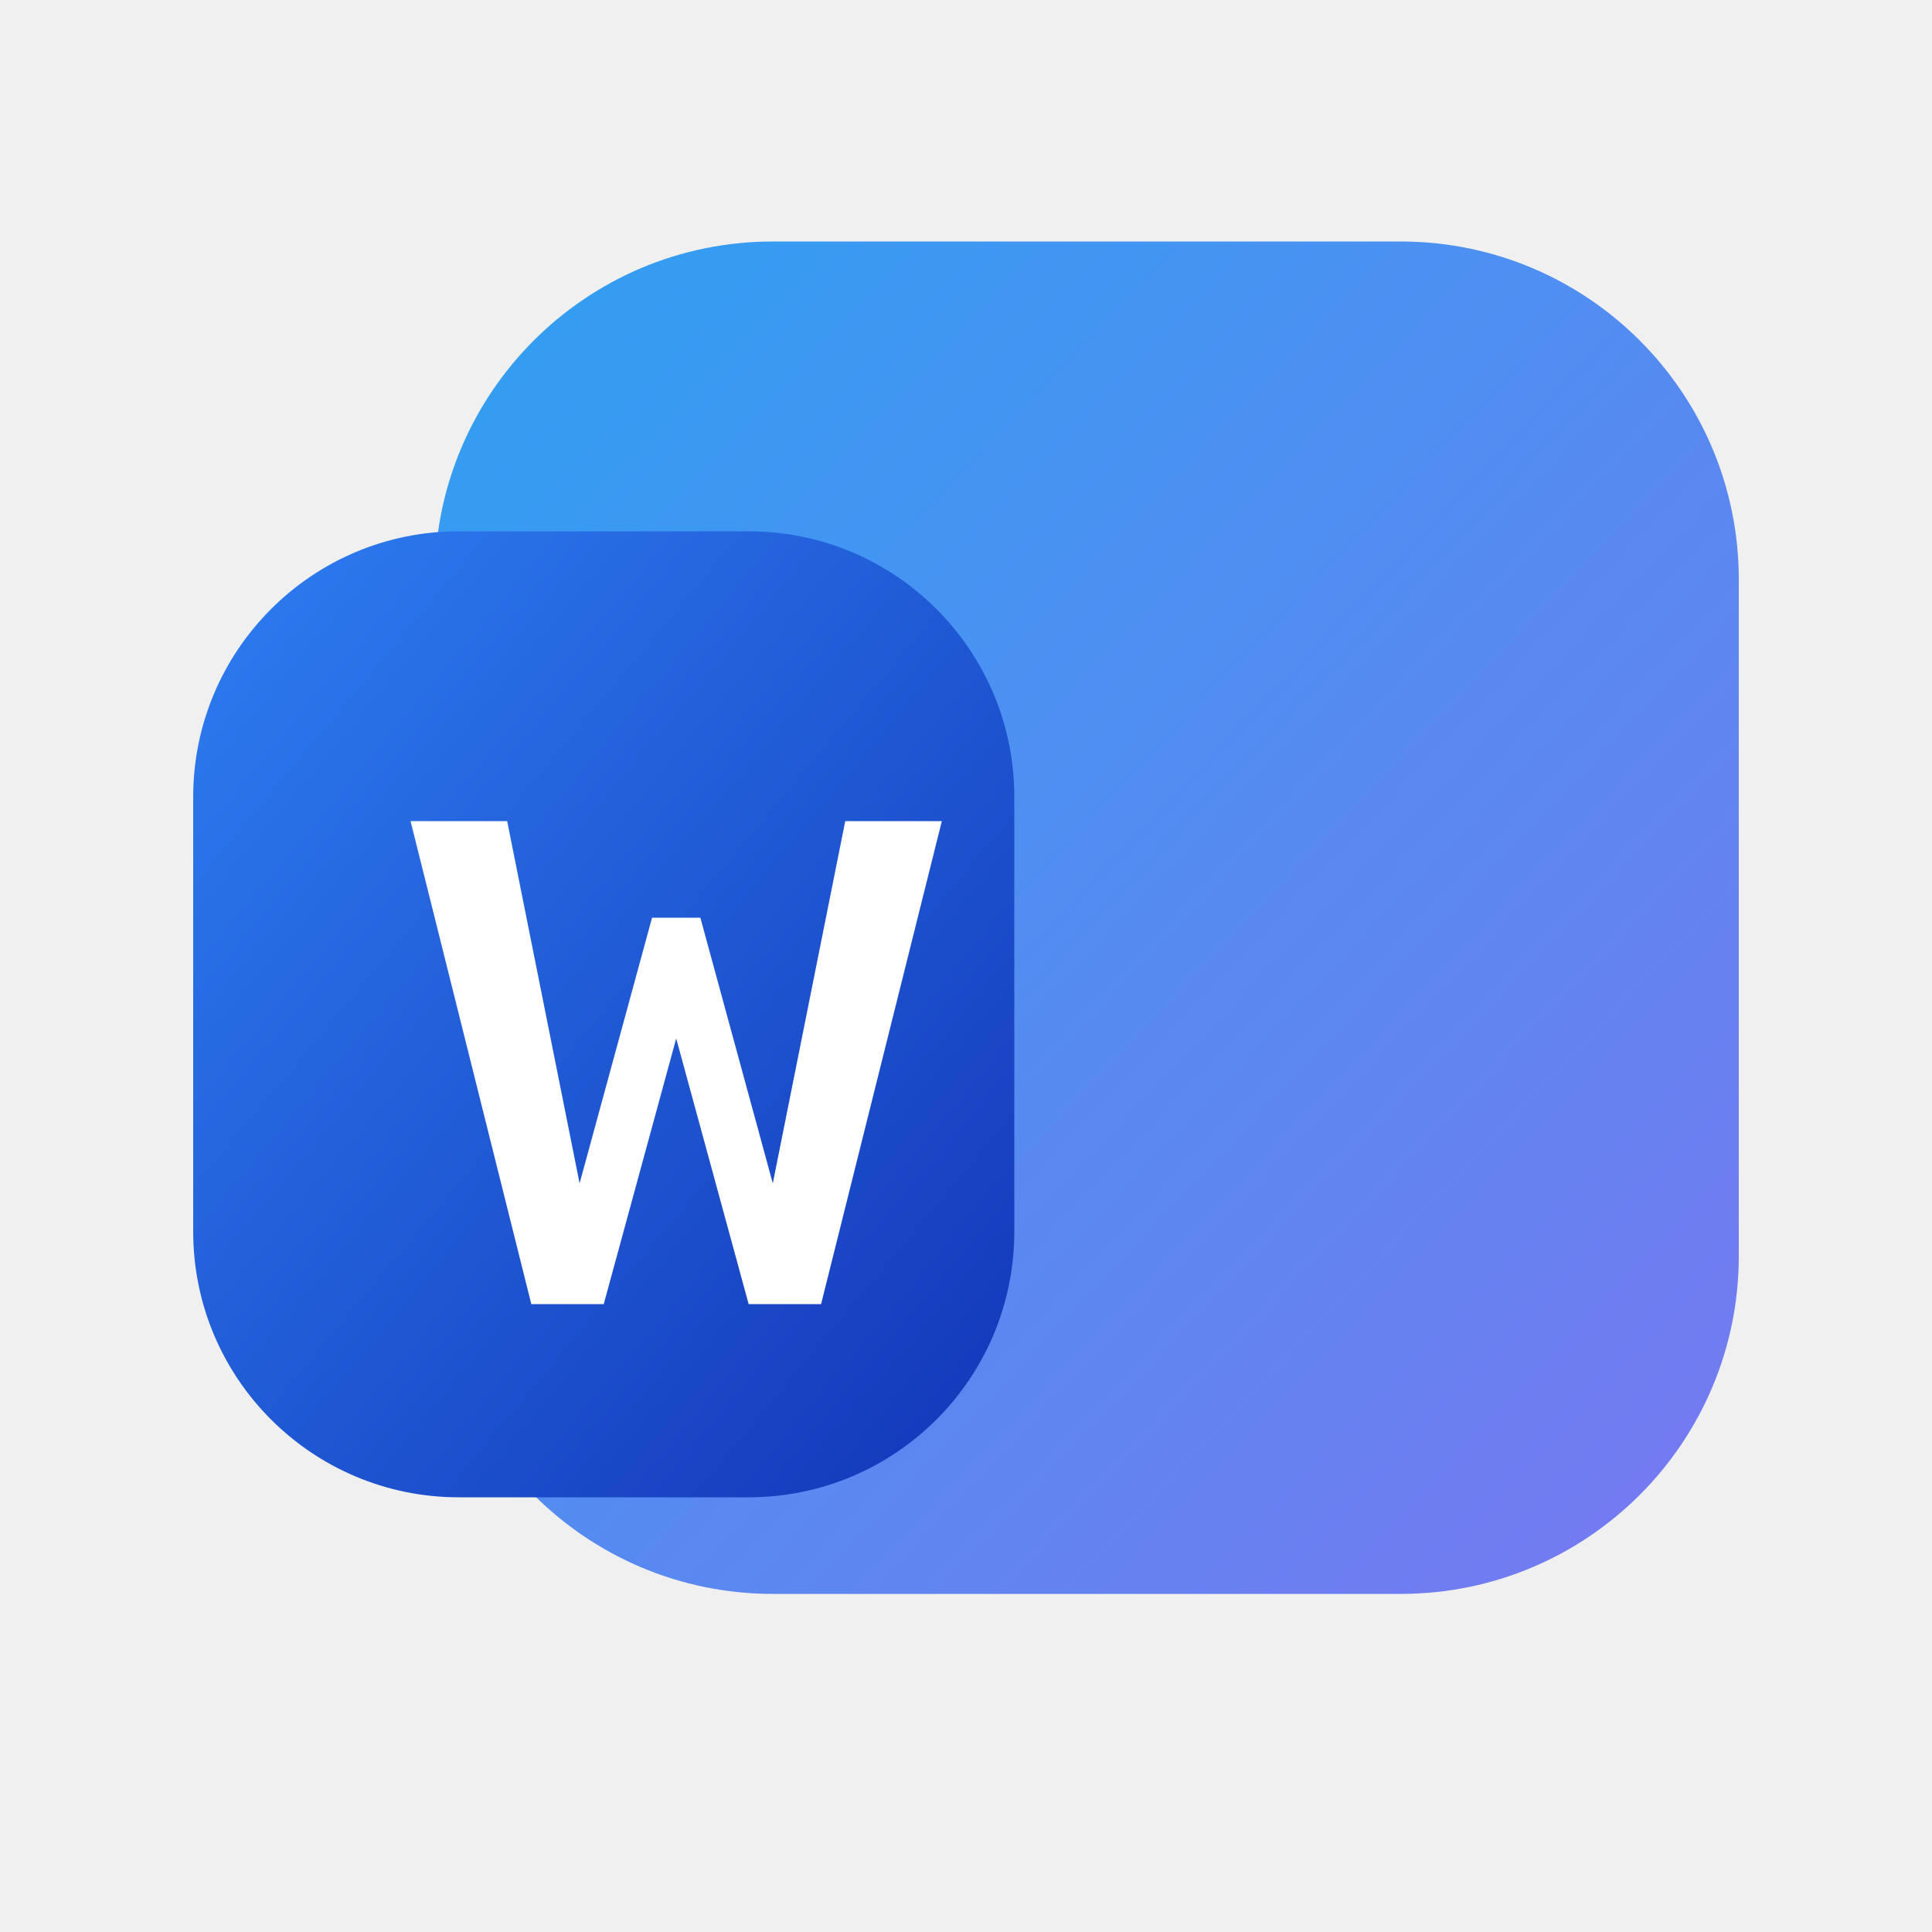
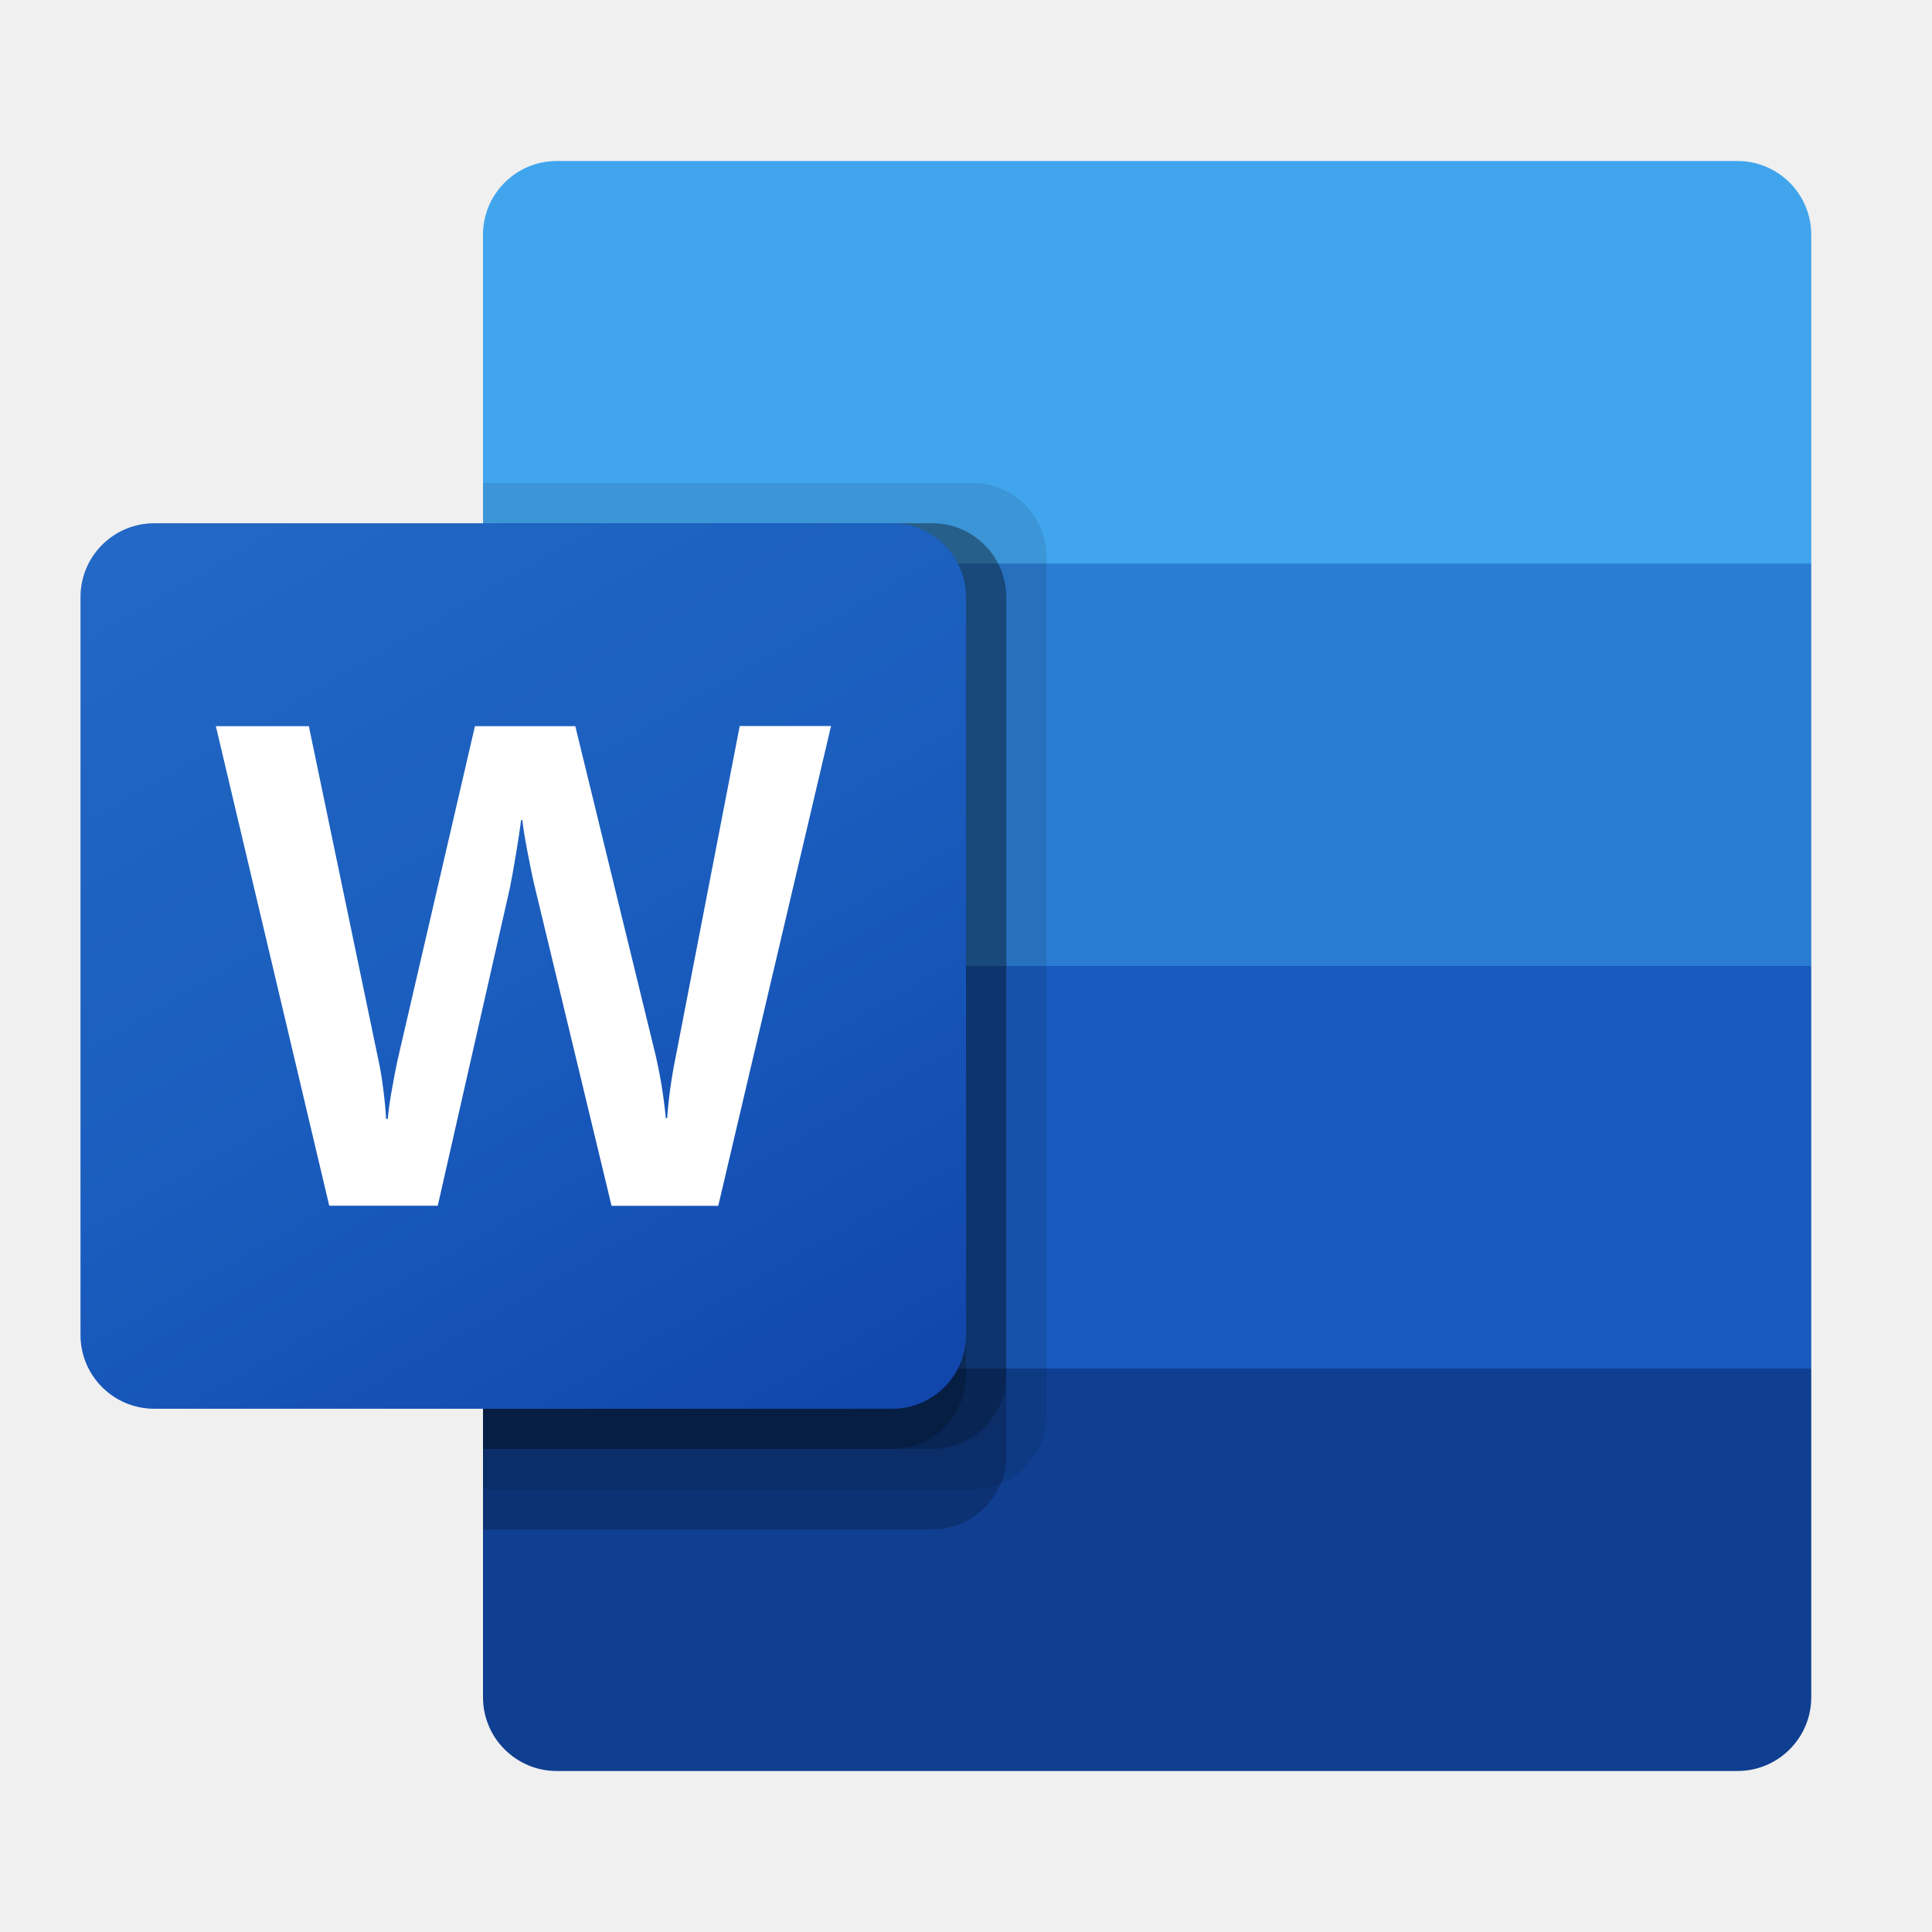
- <svg xmlns="http://www.w3.org/2000/svg" width="80" height="80" viewBox="0 0 80 80" role="img" aria-label="Microsoft Word">
+ <svg xmlns="http://www.w3.org/2000/svg" viewBox="0 0 48 48">
  <defs>
-     <linearGradient id="word-doc" x1="0" y1="0" x2="1" y2="1">
-       <stop offset="0" stop-color="#2EA0F2" />
-       <stop offset="1" stop-color="#7878F1" />
-     </linearGradient>
-     <linearGradient id="word-badge" x1="0" y1="0" x2="1" y2="1">
-       <stop offset="0" stop-color="#2E7EF2" />
-       <stop offset="1" stop-color="#1235B8" />
+     <linearGradient id="a" x1="5.822" y1="11.568" x2="20.178" y2="36.432" gradientUnits="userSpaceOnUse">
+       <stop offset="0" stop-color="#2368c4" />
+       <stop offset=".5" stop-color="#1a5dbe" />
+       <stop offset="1" stop-color="#1146ac" />
    </linearGradient>
  </defs>
-   <rect x="18" y="10" width="54" height="56" rx="14" fill="url(#word-doc)" />
-   <rect x="8" y="22" width="34" height="40" rx="11" fill="url(#word-badge)" />
-   <path d="M17 34h4l3 15 3-11h2l3 11 3-15h4l-5 20h-3l-3-11-3 11h-3z" fill="#fff" />
+   <path d="M43.167 4H13.833A1.833 1.833 0 0 0 12 5.833V14l17 5 16-5V5.833A1.833 1.833 0 0 0 43.167 4z" fill="#41a5ee" />
+   <path fill="#2b7cd3" d="M45 14H12v10l17 3 16-3V14z" />
+   <path fill="#185abd" d="M12 24v10l16 2 17-2V24H12z" />
+   <path d="M13.833 44h29.334A1.833 1.833 0 0 0 45 42.167V34H12v8.167A1.833 1.833 0 0 0 13.833 44z" fill="#103f91" />
+   <path fill="none" d="M0 0h48v48H0z" />
+   <path d="M24.167 12H12v25h12.167A1.839 1.839 0 0 0 26 35.167V13.833A1.839 1.839 0 0 0 24.167 12z" opacity=".1" />
+   <path d="M23.167 13H12v25h11.167A1.839 1.839 0 0 0 25 36.167V14.833A1.839 1.839 0 0 0 23.167 13z" opacity=".2" />
+   <path d="M23.167 13H12v23h11.167A1.839 1.839 0 0 0 25 34.167V14.833A1.839 1.839 0 0 0 23.167 13z" opacity=".2" />
+   <path d="M22.167 13H12v23h10.167A1.839 1.839 0 0 0 24 34.167V14.833A1.839 1.839 0 0 0 22.167 13z" opacity=".2" />
+   <rect x="2" y="13" width="22" height="22" rx="1.833" fill="url(#a)" />
+   <path d="M9.522 27.058c.036.283.06.529.071.74h.042q.024-.3.1-.723t.137-.715l1.928-8.318h2.493l2 8.193a12.133 12.133 0 0 1 .249 1.546h.033a11.853 11.853 0 0 1 .208-1.5l1.595-8.243h2.269l-2.802 11.92h-2.651l-1.9-7.894c-.055-.227-.118-.524-.187-.889s-.112-.632-.129-.8h-.033q-.033.291-.129.864t-.154.848l-1.786 7.869H8.18L5.363 18.042h2.31l1.737 8.335c.039.171.076.399.112.681z" fill="#fff" />
</svg>
